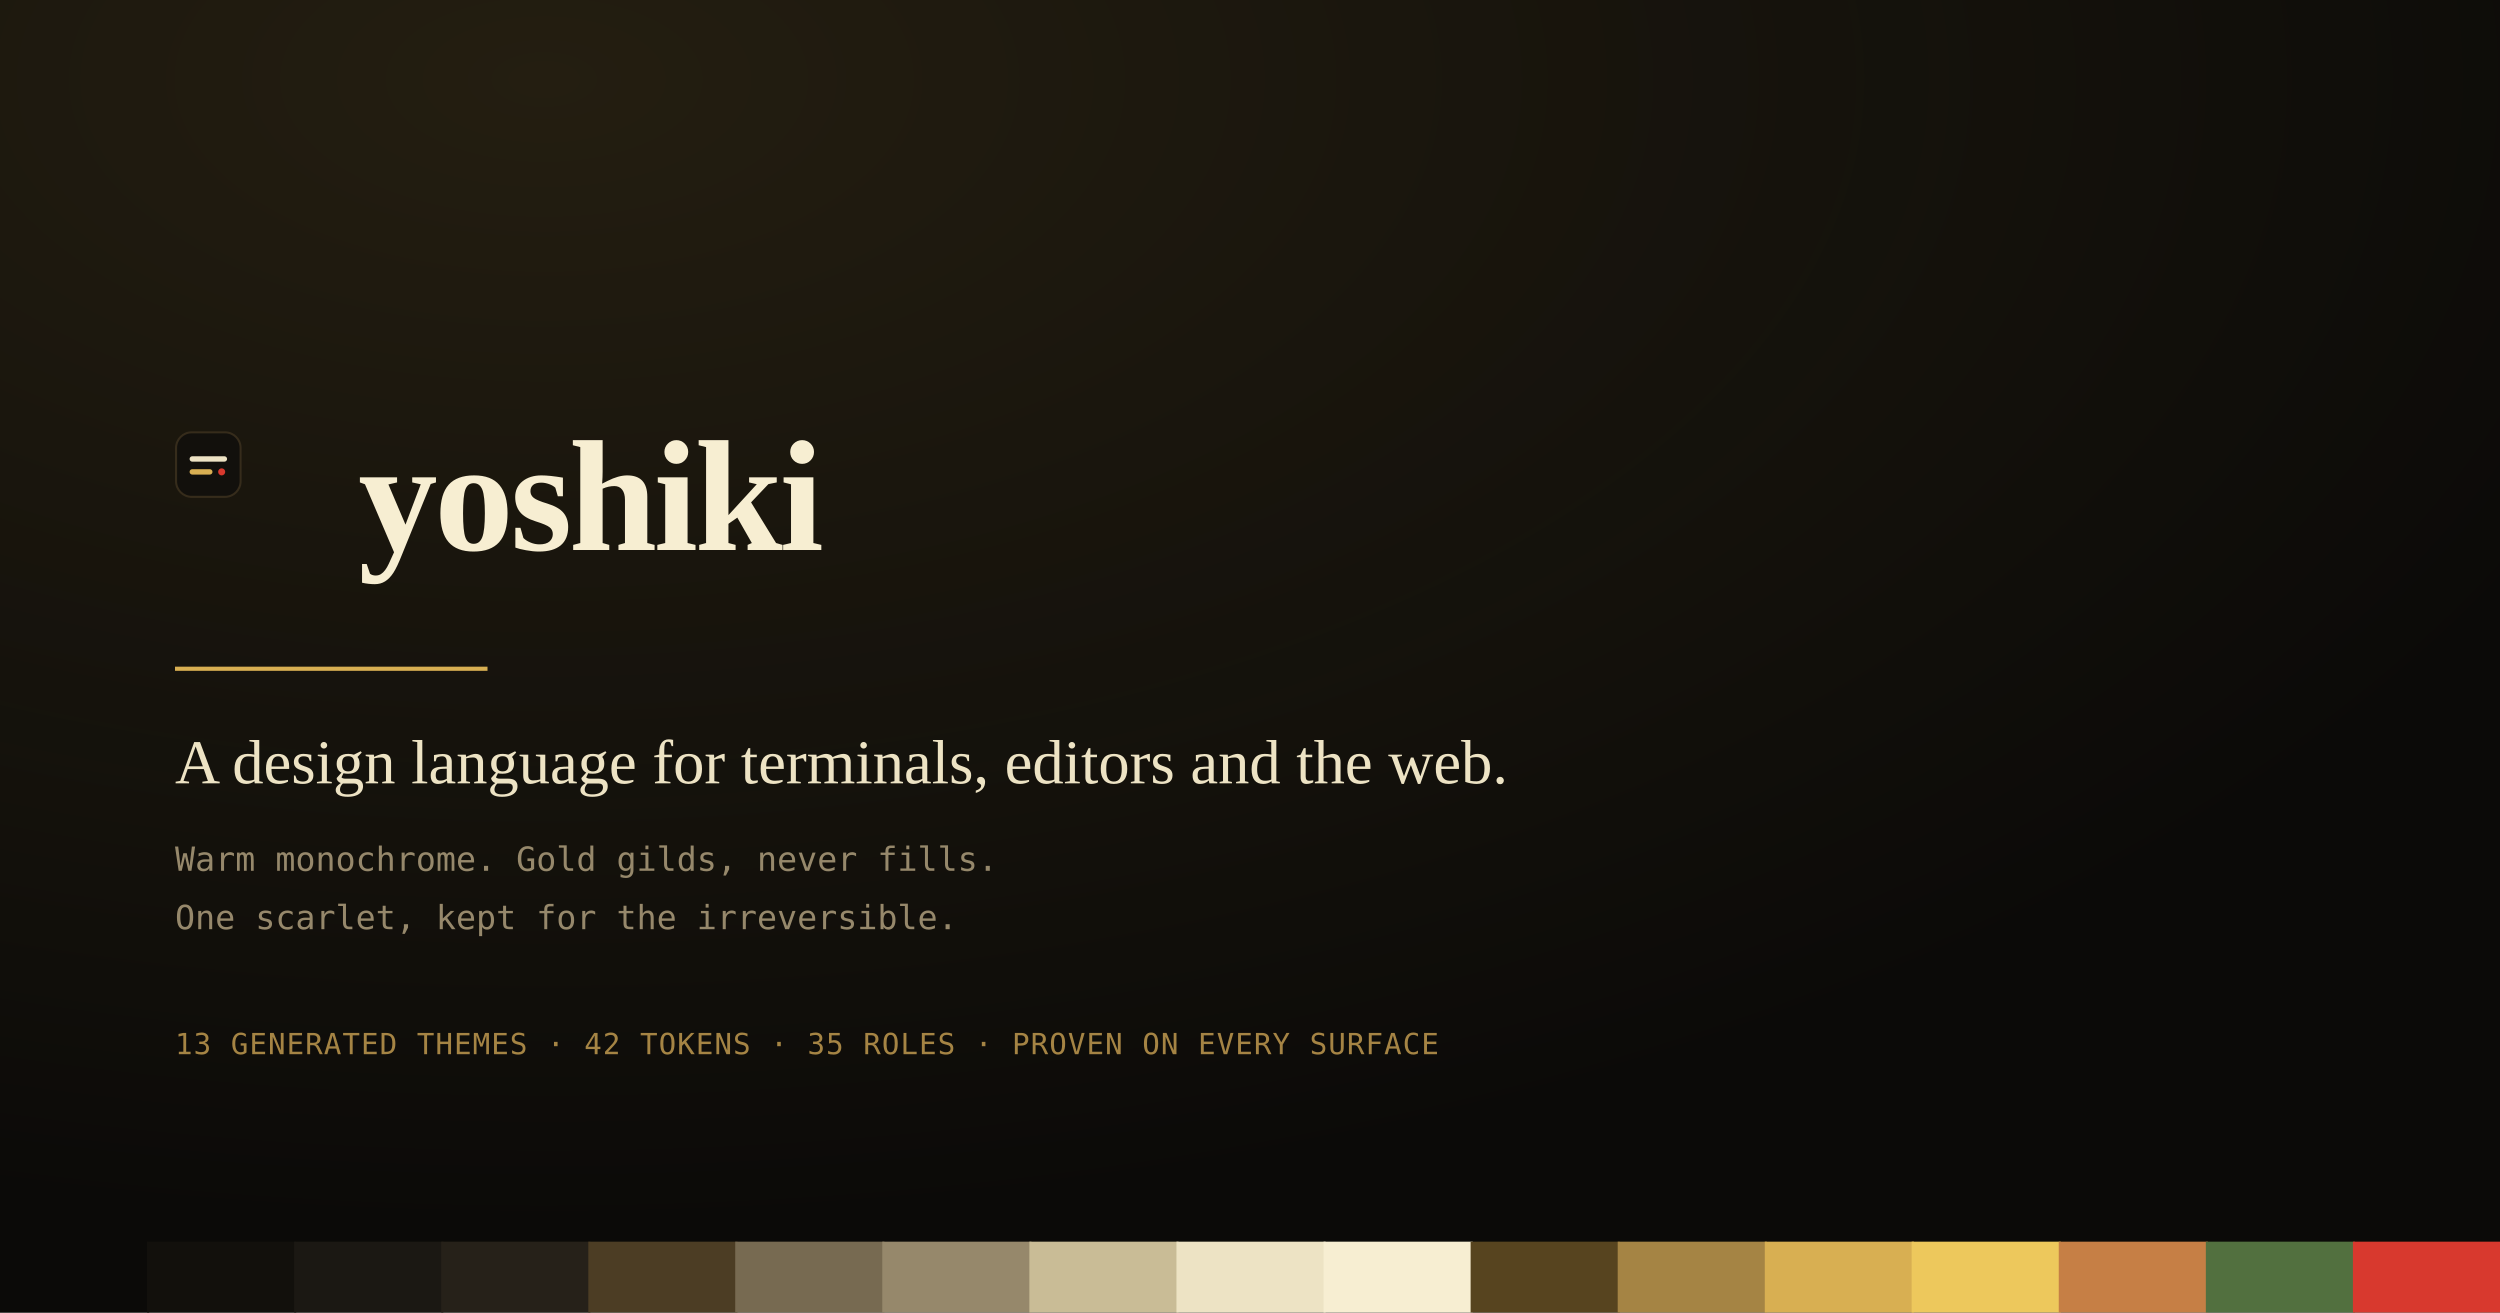
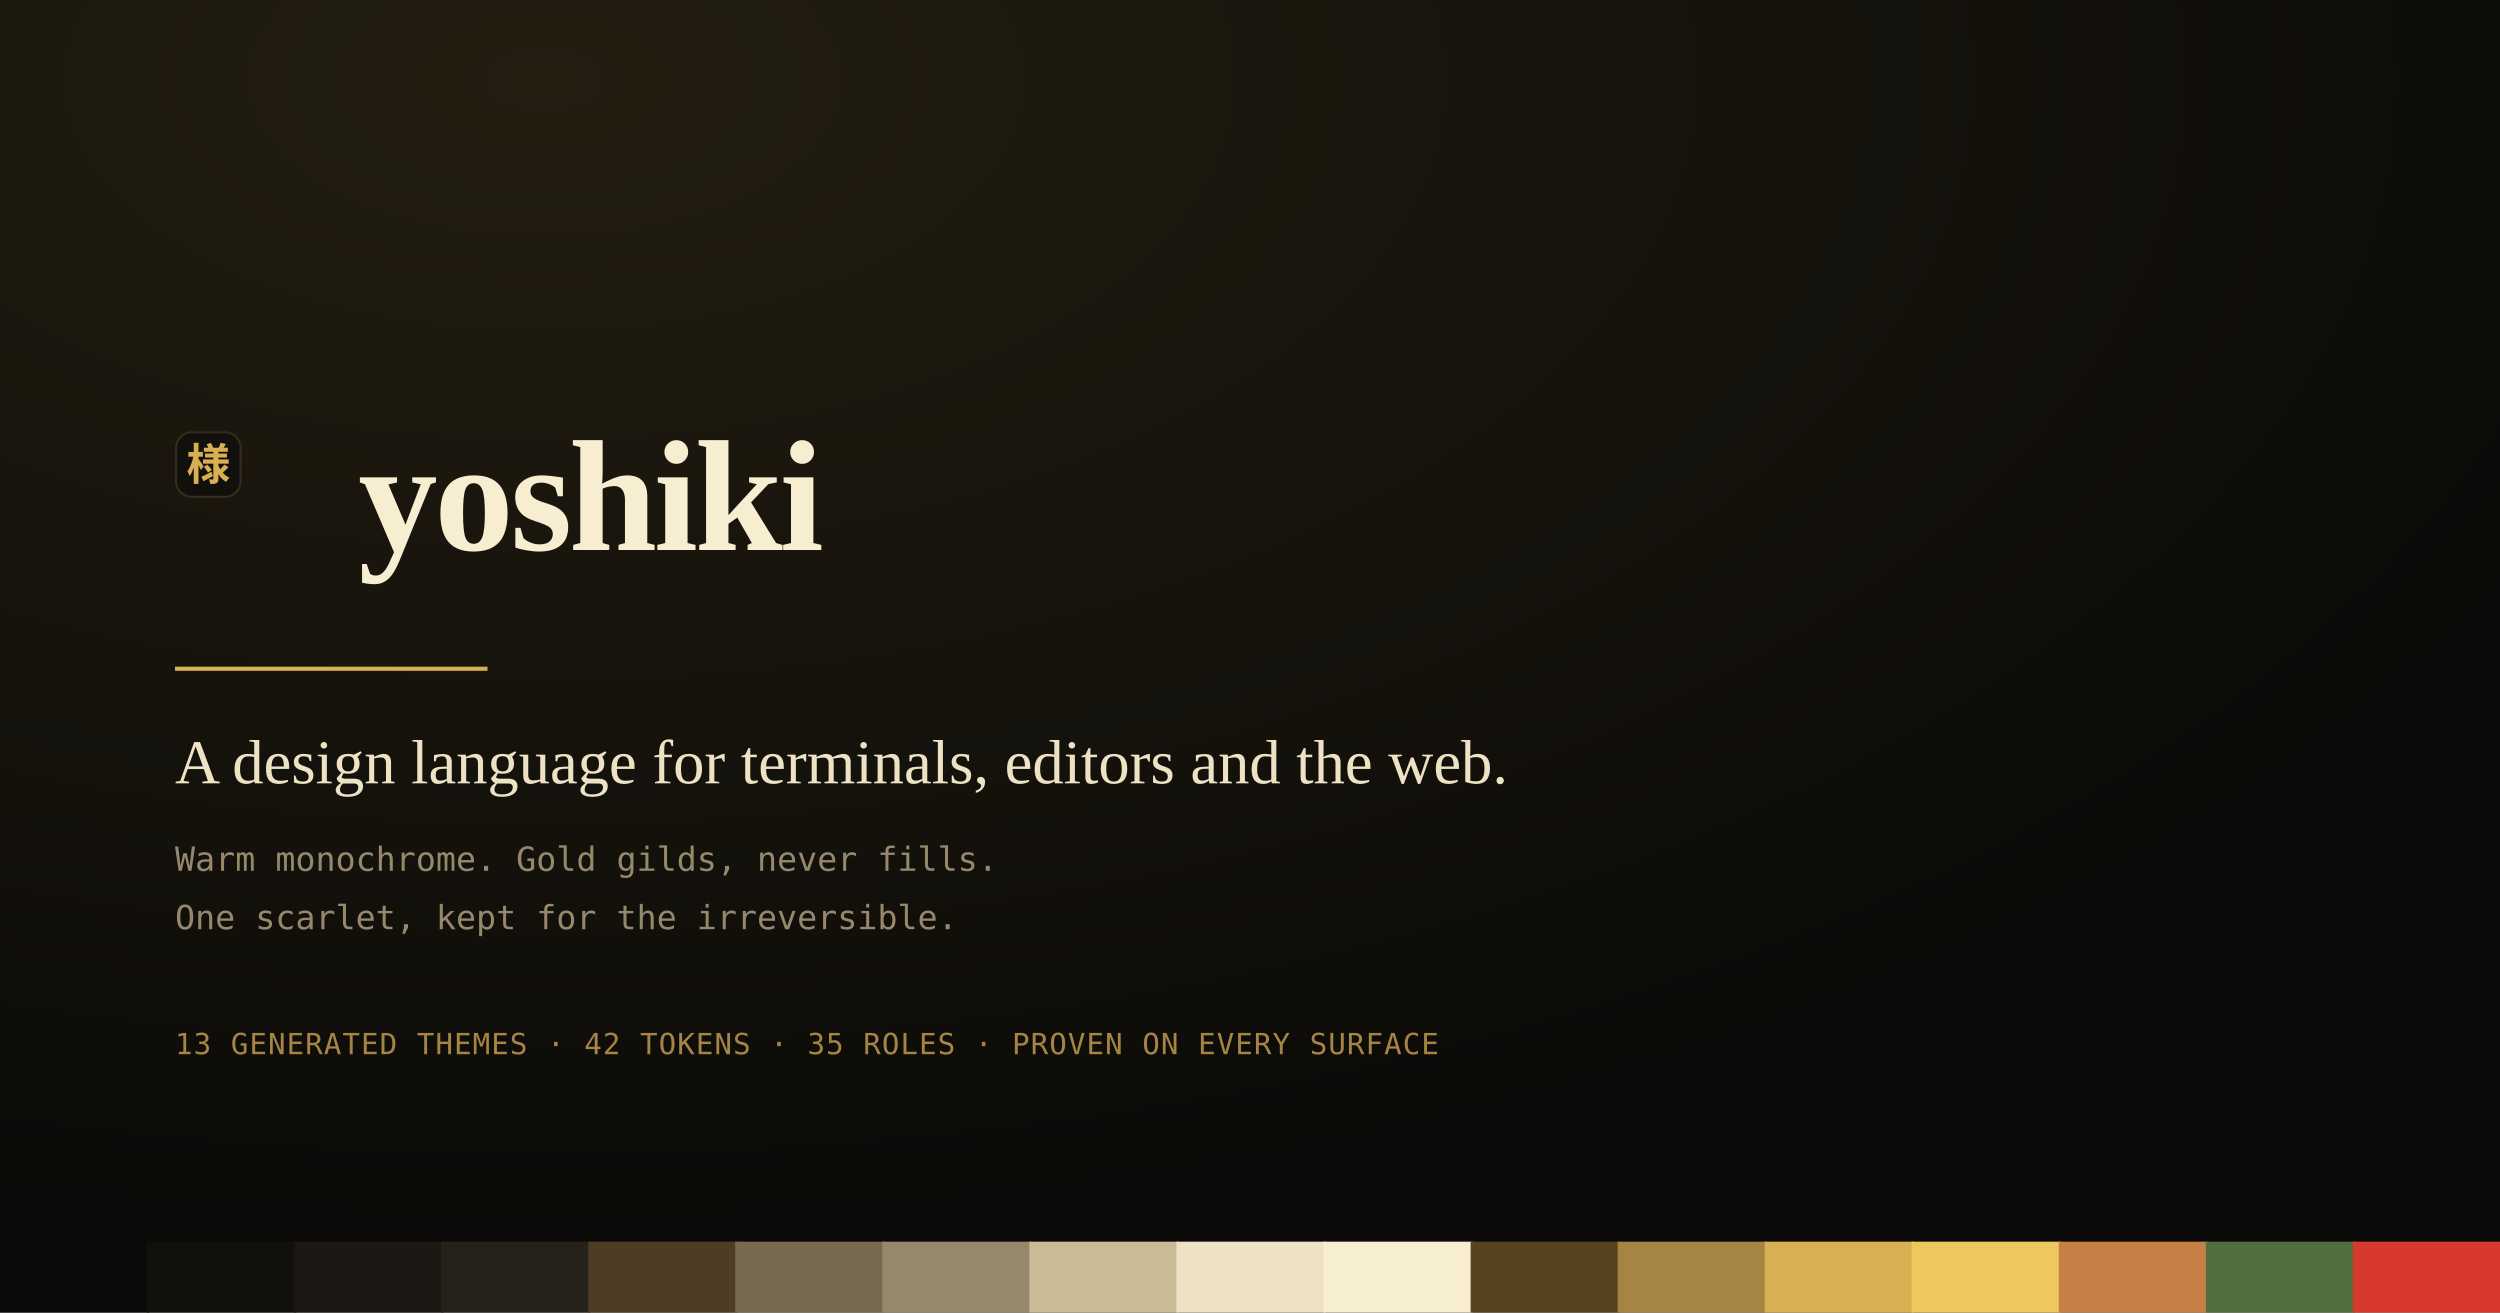
<svg xmlns="http://www.w3.org/2000/svg" viewBox="0 0 1200 630" width="1200" height="630">
  <defs>
    <radialGradient id="g" cx="22%" cy="6%" r="88%">
      <stop offset="0%" stop-color="#D8AF52" stop-opacity=".12" />
      <stop offset="100%" stop-color="#D8AF52" stop-opacity="0" />
    </radialGradient>
  </defs>
  <rect width="1200" height="630" fill="#0B0A08" />
  <rect width="1200" height="630" fill="url(#g)" />
  <g transform="translate(84 207)">
    <rect width="32" height="32" rx="8" fill="#12100C" />
-     <rect x="7" y="12" width="18" height="2.6" rx="1.3" fill="#EDE3C4" />
-     <rect x="7" y="18.2" width="11" height="2.6" rx="1.3" fill="#D8AF52" />
-     <circle cx="22.4" cy="19.5" r="1.7" fill="#d8392e" />
+     <text x="16" y="23.4" text-anchor="middle" font-family="'Shippori Mincho','Noto Serif JP','Hiragino Mincho ProN','Yu Mincho',serif" font-size="21" font-weight="700" fill="#D8AF52">様</text>
    <rect x=".5" y=".5" width="31" height="31" rx="7.5" fill="none" stroke="#362C1B" />
  </g>
  <text x="172" y="264" font-family="Georgia,'Iowan Old Style','Times New Roman',serif" font-size="76" font-weight="700" letter-spacing="-1.5" fill="#F7EED2">yoshiki</text>
  <rect x="84" y="320" width="150" height="2" fill="#D8AF52" />
  <text x="84" y="376" font-family="Georgia,'Iowan Old Style','Times New Roman',serif" font-size="30" fill="#EDE3C4">A design language for terminals, editors and the web.</text>
  <text x="84" y="418" font-family="ui-monospace,SFMono-Regular,Menlo,Consolas,monospace" font-size="16" fill="#96886B">Warm monochrome. Gold gilds, never fills.</text>
  <text x="84" y="446" font-family="ui-monospace,SFMono-Regular,Menlo,Consolas,monospace" font-size="16" fill="#96886B">One scarlet, kept for the irreversible.</text>
  <text x="84" y="506" font-family="ui-monospace,SFMono-Regular,Menlo,Consolas,monospace" font-size="14" letter-spacing=".5" fill="#A58444">13 GENERATED THEMES  ·  42 TOKENS  ·  35 ROLES  ·  PROVEN ON EVERY SURFACE</text>
  <rect x="0.0" y="596" width="71.6" height="34" fill="#0B0A08" />
  <rect x="70.6" y="596" width="71.6" height="34" fill="#12100C" />
  <rect x="141.2" y="596" width="71.6" height="34" fill="#1B1813" />
  <rect x="211.8" y="596" width="71.6" height="34" fill="#262119" />
  <rect x="282.4" y="596" width="71.6" height="34" fill="#4C3D24" />
  <rect x="352.9" y="596" width="71.6" height="34" fill="#776A51" />
  <rect x="423.5" y="596" width="71.6" height="34" fill="#96886B" />
  <rect x="494.1" y="596" width="71.6" height="34" fill="#C9BC96" />
  <rect x="564.7" y="596" width="71.6" height="34" fill="#EDE3C4" />
  <rect x="635.3" y="596" width="71.6" height="34" fill="#F7EED2" />
  <rect x="705.9" y="596" width="71.6" height="34" fill="#57441F" />
  <rect x="776.5" y="596" width="71.6" height="34" fill="#A58444" />
  <rect x="847.1" y="596" width="71.6" height="34" fill="#D8AF52" />
  <rect x="917.6" y="596" width="71.6" height="34" fill="#EDC85C" />
  <rect x="988.2" y="596" width="71.6" height="34" fill="#C67F45" />
  <rect x="1058.8" y="596" width="71.6" height="34" fill="#52703F" />
  <rect x="1129.4" y="596" width="71.6" height="34" fill="#d8392e" />
</svg>
